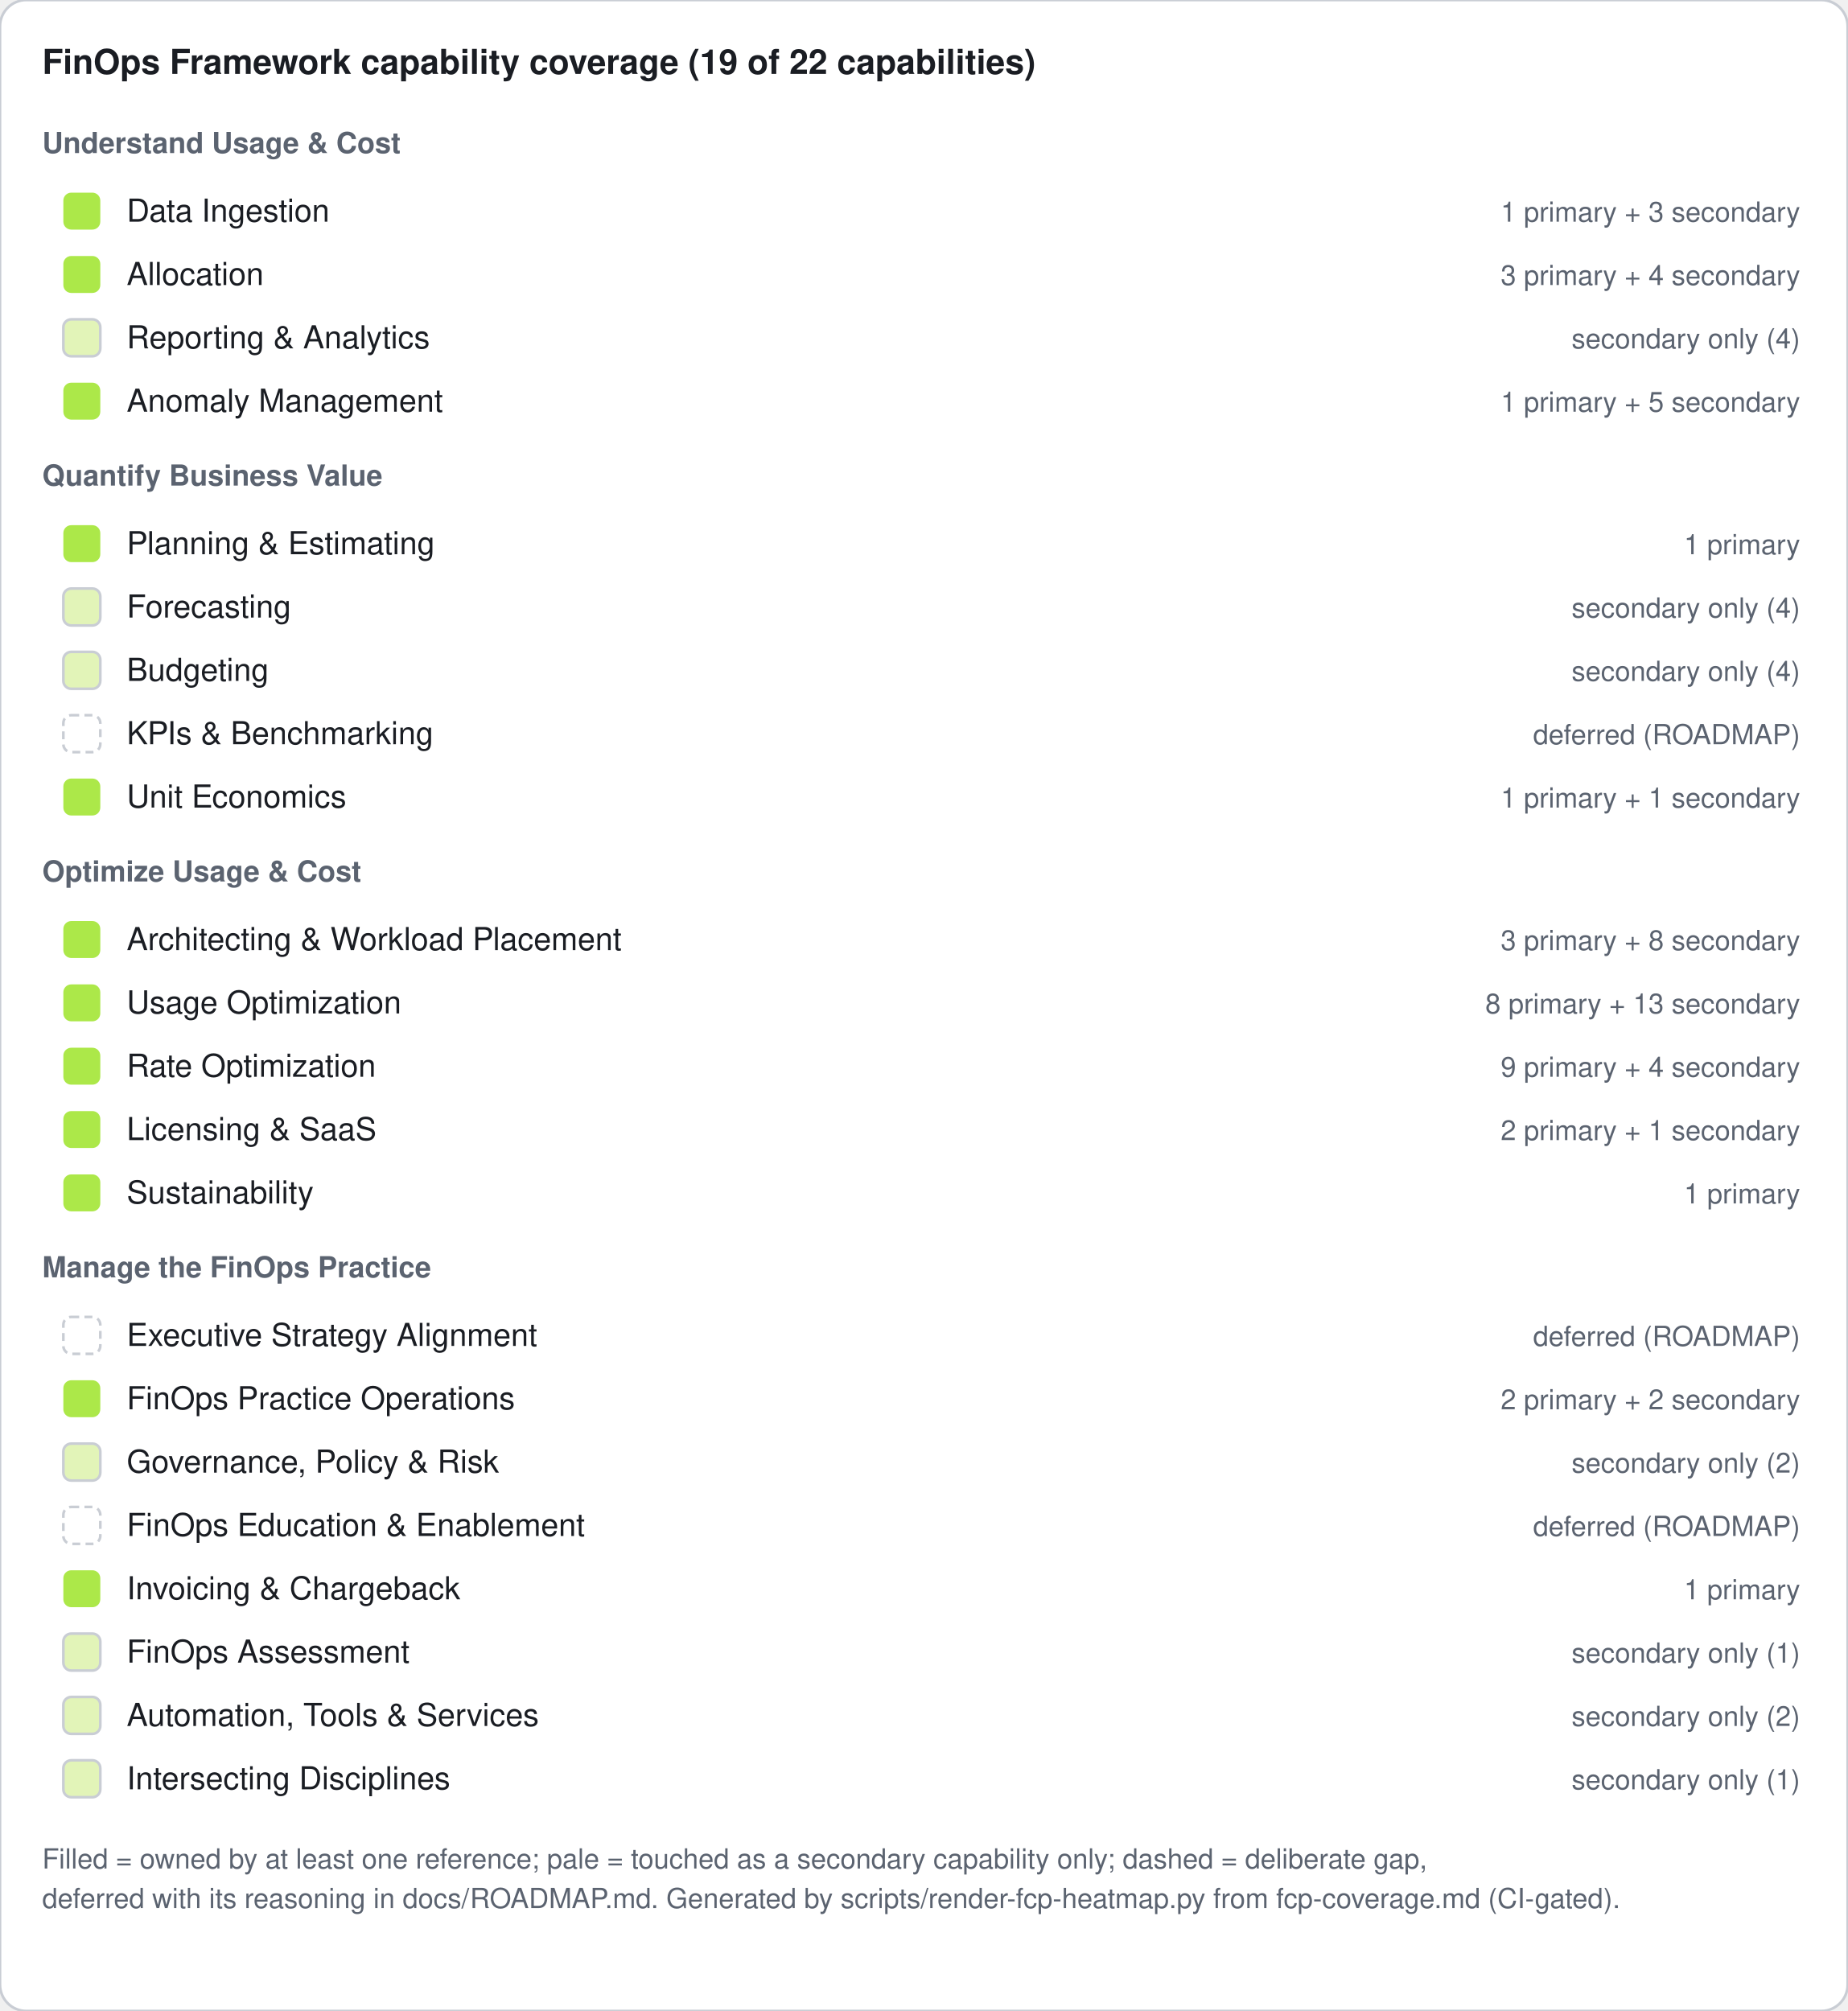
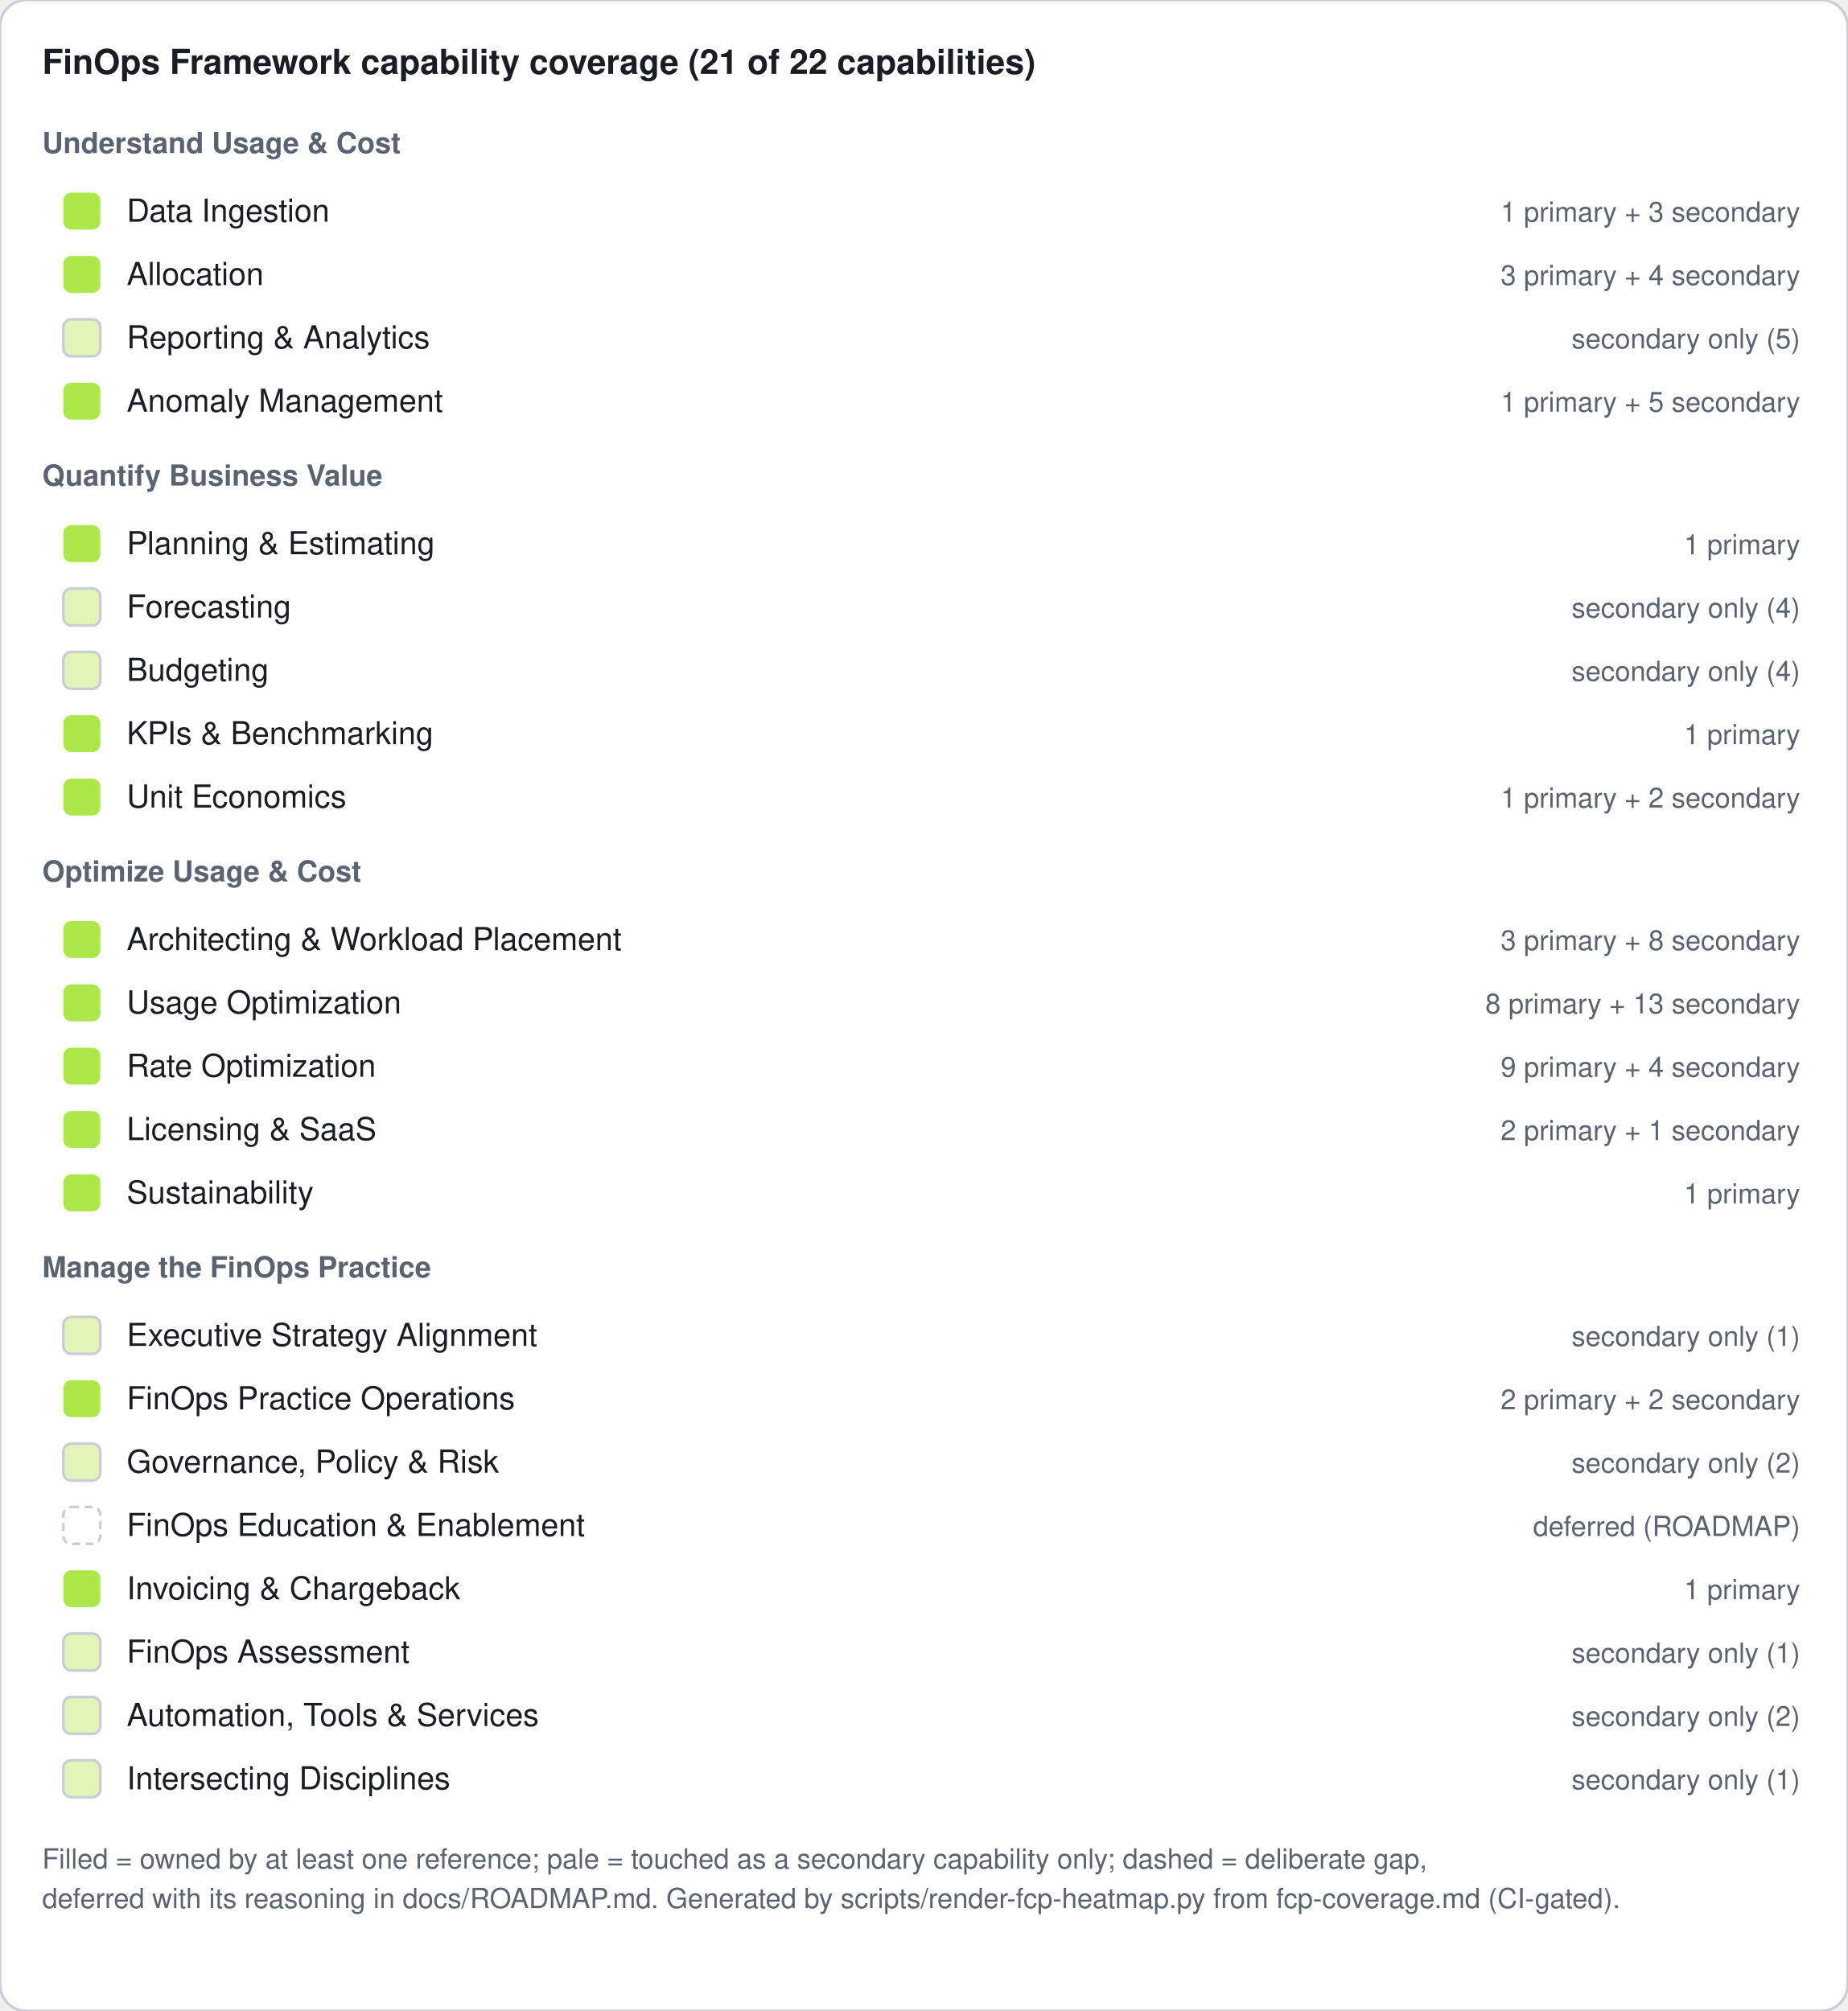
- <svg xmlns="http://www.w3.org/2000/svg" width="700" height="762" viewBox="0 0 700 762" role="img" aria-label="FinOps Framework capability coverage: 19 of 22 capabilities covered by the reference library">
+ <svg xmlns="http://www.w3.org/2000/svg" width="700" height="762" viewBox="0 0 700 762" role="img" aria-label="FinOps Framework capability coverage: 21 of 22 capabilities covered by the reference library">
  <rect width="700" height="762" rx="10" fill="#ffffff" stroke="#c9cdd4" />
-   <text x="16" y="28" font-family="Segoe UI, Helvetica, Arial, sans-serif" font-size="13" font-weight="600" fill="#1a1d23">FinOps Framework capability coverage (19 of 22 capabilities)</text>
+   <text x="16" y="28" font-family="Segoe UI, Helvetica, Arial, sans-serif" font-size="13" font-weight="600" fill="#1a1d23">FinOps Framework capability coverage (21 of 22 capabilities)</text>
  <text x="16" y="58" font-family="Segoe UI, Helvetica, Arial, sans-serif" font-size="11" font-weight="600" fill="#5b6370">Understand Usage &amp; Cost</text>
  <rect x="24" y="73" width="14" height="14" rx="3" fill="#ace849" />
  <text x="48" y="84" font-family="Segoe UI, Helvetica, Arial, sans-serif" font-size="12" fill="#1a1d23">Data Ingestion</text>
  <text x="682" y="84" font-family="Segoe UI, Helvetica, Arial, sans-serif" font-size="10.5" fill="#5b6370" text-anchor="end">1 primary + 3 secondary</text>
  <rect x="24" y="97" width="14" height="14" rx="3" fill="#ace849" />
  <text x="48" y="108" font-family="Segoe UI, Helvetica, Arial, sans-serif" font-size="12" fill="#1a1d23">Allocation</text>
  <text x="682" y="108" font-family="Segoe UI, Helvetica, Arial, sans-serif" font-size="10.5" fill="#5b6370" text-anchor="end">3 primary + 4 secondary</text>
  <rect x="24" y="121" width="14" height="14" rx="3" fill="#e2f4b8" stroke="#c9cdd4" />
  <text x="48" y="132" font-family="Segoe UI, Helvetica, Arial, sans-serif" font-size="12" fill="#1a1d23">Reporting &amp; Analytics</text>
-   <text x="682" y="132" font-family="Segoe UI, Helvetica, Arial, sans-serif" font-size="10.5" fill="#5b6370" text-anchor="end">secondary only (4)</text>
+   <text x="682" y="132" font-family="Segoe UI, Helvetica, Arial, sans-serif" font-size="10.5" fill="#5b6370" text-anchor="end">secondary only (5)</text>
  <rect x="24" y="145" width="14" height="14" rx="3" fill="#ace849" />
  <text x="48" y="156" font-family="Segoe UI, Helvetica, Arial, sans-serif" font-size="12" fill="#1a1d23">Anomaly Management</text>
  <text x="682" y="156" font-family="Segoe UI, Helvetica, Arial, sans-serif" font-size="10.5" fill="#5b6370" text-anchor="end">1 primary + 5 secondary</text>
  <text x="16" y="184" font-family="Segoe UI, Helvetica, Arial, sans-serif" font-size="11" font-weight="600" fill="#5b6370">Quantify Business Value</text>
  <rect x="24" y="199" width="14" height="14" rx="3" fill="#ace849" />
  <text x="48" y="210" font-family="Segoe UI, Helvetica, Arial, sans-serif" font-size="12" fill="#1a1d23">Planning &amp; Estimating</text>
  <text x="682" y="210" font-family="Segoe UI, Helvetica, Arial, sans-serif" font-size="10.5" fill="#5b6370" text-anchor="end">1 primary</text>
  <rect x="24" y="223" width="14" height="14" rx="3" fill="#e2f4b8" stroke="#c9cdd4" />
  <text x="48" y="234" font-family="Segoe UI, Helvetica, Arial, sans-serif" font-size="12" fill="#1a1d23">Forecasting</text>
  <text x="682" y="234" font-family="Segoe UI, Helvetica, Arial, sans-serif" font-size="10.5" fill="#5b6370" text-anchor="end">secondary only (4)</text>
  <rect x="24" y="247" width="14" height="14" rx="3" fill="#e2f4b8" stroke="#c9cdd4" />
  <text x="48" y="258" font-family="Segoe UI, Helvetica, Arial, sans-serif" font-size="12" fill="#1a1d23">Budgeting</text>
  <text x="682" y="258" font-family="Segoe UI, Helvetica, Arial, sans-serif" font-size="10.5" fill="#5b6370" text-anchor="end">secondary only (4)</text>
-   <rect x="24" y="271" width="14" height="14" rx="3" fill="#ffffff" stroke="#c9cdd4" stroke-dasharray="3 2" />
+   <rect x="24" y="271" width="14" height="14" rx="3" fill="#ace849" />
  <text x="48" y="282" font-family="Segoe UI, Helvetica, Arial, sans-serif" font-size="12" fill="#1a1d23">KPIs &amp; Benchmarking</text>
-   <text x="682" y="282" font-family="Segoe UI, Helvetica, Arial, sans-serif" font-size="10.5" fill="#5b6370" text-anchor="end">deferred (ROADMAP)</text>
+   <text x="682" y="282" font-family="Segoe UI, Helvetica, Arial, sans-serif" font-size="10.5" fill="#5b6370" text-anchor="end">1 primary</text>
  <rect x="24" y="295" width="14" height="14" rx="3" fill="#ace849" />
  <text x="48" y="306" font-family="Segoe UI, Helvetica, Arial, sans-serif" font-size="12" fill="#1a1d23">Unit Economics</text>
-   <text x="682" y="306" font-family="Segoe UI, Helvetica, Arial, sans-serif" font-size="10.5" fill="#5b6370" text-anchor="end">1 primary + 1 secondary</text>
+   <text x="682" y="306" font-family="Segoe UI, Helvetica, Arial, sans-serif" font-size="10.5" fill="#5b6370" text-anchor="end">1 primary + 2 secondary</text>
  <text x="16" y="334" font-family="Segoe UI, Helvetica, Arial, sans-serif" font-size="11" font-weight="600" fill="#5b6370">Optimize Usage &amp; Cost</text>
  <rect x="24" y="349" width="14" height="14" rx="3" fill="#ace849" />
  <text x="48" y="360" font-family="Segoe UI, Helvetica, Arial, sans-serif" font-size="12" fill="#1a1d23">Architecting &amp; Workload Placement</text>
  <text x="682" y="360" font-family="Segoe UI, Helvetica, Arial, sans-serif" font-size="10.5" fill="#5b6370" text-anchor="end">3 primary + 8 secondary</text>
  <rect x="24" y="373" width="14" height="14" rx="3" fill="#ace849" />
  <text x="48" y="384" font-family="Segoe UI, Helvetica, Arial, sans-serif" font-size="12" fill="#1a1d23">Usage Optimization</text>
  <text x="682" y="384" font-family="Segoe UI, Helvetica, Arial, sans-serif" font-size="10.5" fill="#5b6370" text-anchor="end">8 primary + 13 secondary</text>
  <rect x="24" y="397" width="14" height="14" rx="3" fill="#ace849" />
  <text x="48" y="408" font-family="Segoe UI, Helvetica, Arial, sans-serif" font-size="12" fill="#1a1d23">Rate Optimization</text>
  <text x="682" y="408" font-family="Segoe UI, Helvetica, Arial, sans-serif" font-size="10.5" fill="#5b6370" text-anchor="end">9 primary + 4 secondary</text>
  <rect x="24" y="421" width="14" height="14" rx="3" fill="#ace849" />
  <text x="48" y="432" font-family="Segoe UI, Helvetica, Arial, sans-serif" font-size="12" fill="#1a1d23">Licensing &amp; SaaS</text>
  <text x="682" y="432" font-family="Segoe UI, Helvetica, Arial, sans-serif" font-size="10.5" fill="#5b6370" text-anchor="end">2 primary + 1 secondary</text>
  <rect x="24" y="445" width="14" height="14" rx="3" fill="#ace849" />
  <text x="48" y="456" font-family="Segoe UI, Helvetica, Arial, sans-serif" font-size="12" fill="#1a1d23">Sustainability</text>
  <text x="682" y="456" font-family="Segoe UI, Helvetica, Arial, sans-serif" font-size="10.5" fill="#5b6370" text-anchor="end">1 primary</text>
  <text x="16" y="484" font-family="Segoe UI, Helvetica, Arial, sans-serif" font-size="11" font-weight="600" fill="#5b6370">Manage the FinOps Practice</text>
-   <rect x="24" y="499" width="14" height="14" rx="3" fill="#ffffff" stroke="#c9cdd4" stroke-dasharray="3 2" />
+   <rect x="24" y="499" width="14" height="14" rx="3" fill="#e2f4b8" stroke="#c9cdd4" />
  <text x="48" y="510" font-family="Segoe UI, Helvetica, Arial, sans-serif" font-size="12" fill="#1a1d23">Executive Strategy Alignment</text>
-   <text x="682" y="510" font-family="Segoe UI, Helvetica, Arial, sans-serif" font-size="10.5" fill="#5b6370" text-anchor="end">deferred (ROADMAP)</text>
+   <text x="682" y="510" font-family="Segoe UI, Helvetica, Arial, sans-serif" font-size="10.5" fill="#5b6370" text-anchor="end">secondary only (1)</text>
  <rect x="24" y="523" width="14" height="14" rx="3" fill="#ace849" />
  <text x="48" y="534" font-family="Segoe UI, Helvetica, Arial, sans-serif" font-size="12" fill="#1a1d23">FinOps Practice Operations</text>
  <text x="682" y="534" font-family="Segoe UI, Helvetica, Arial, sans-serif" font-size="10.5" fill="#5b6370" text-anchor="end">2 primary + 2 secondary</text>
  <rect x="24" y="547" width="14" height="14" rx="3" fill="#e2f4b8" stroke="#c9cdd4" />
  <text x="48" y="558" font-family="Segoe UI, Helvetica, Arial, sans-serif" font-size="12" fill="#1a1d23">Governance, Policy &amp; Risk</text>
  <text x="682" y="558" font-family="Segoe UI, Helvetica, Arial, sans-serif" font-size="10.5" fill="#5b6370" text-anchor="end">secondary only (2)</text>
  <rect x="24" y="571" width="14" height="14" rx="3" fill="#ffffff" stroke="#c9cdd4" stroke-dasharray="3 2" />
  <text x="48" y="582" font-family="Segoe UI, Helvetica, Arial, sans-serif" font-size="12" fill="#1a1d23">FinOps Education &amp; Enablement</text>
  <text x="682" y="582" font-family="Segoe UI, Helvetica, Arial, sans-serif" font-size="10.5" fill="#5b6370" text-anchor="end">deferred (ROADMAP)</text>
  <rect x="24" y="595" width="14" height="14" rx="3" fill="#ace849" />
  <text x="48" y="606" font-family="Segoe UI, Helvetica, Arial, sans-serif" font-size="12" fill="#1a1d23">Invoicing &amp; Chargeback</text>
  <text x="682" y="606" font-family="Segoe UI, Helvetica, Arial, sans-serif" font-size="10.5" fill="#5b6370" text-anchor="end">1 primary</text>
  <rect x="24" y="619" width="14" height="14" rx="3" fill="#e2f4b8" stroke="#c9cdd4" />
  <text x="48" y="630" font-family="Segoe UI, Helvetica, Arial, sans-serif" font-size="12" fill="#1a1d23">FinOps Assessment</text>
  <text x="682" y="630" font-family="Segoe UI, Helvetica, Arial, sans-serif" font-size="10.5" fill="#5b6370" text-anchor="end">secondary only (1)</text>
  <rect x="24" y="643" width="14" height="14" rx="3" fill="#e2f4b8" stroke="#c9cdd4" />
  <text x="48" y="654" font-family="Segoe UI, Helvetica, Arial, sans-serif" font-size="12" fill="#1a1d23">Automation, Tools &amp; Services</text>
  <text x="682" y="654" font-family="Segoe UI, Helvetica, Arial, sans-serif" font-size="10.5" fill="#5b6370" text-anchor="end">secondary only (2)</text>
  <rect x="24" y="667" width="14" height="14" rx="3" fill="#e2f4b8" stroke="#c9cdd4" />
  <text x="48" y="678" font-family="Segoe UI, Helvetica, Arial, sans-serif" font-size="12" fill="#1a1d23">Intersecting Disciplines</text>
  <text x="682" y="678" font-family="Segoe UI, Helvetica, Arial, sans-serif" font-size="10.5" fill="#5b6370" text-anchor="end">secondary only (1)</text>
  <text x="16" y="708" font-family="Segoe UI, Helvetica, Arial, sans-serif" font-size="10.5" fill="#5b6370">Filled = owned by at least one reference; pale = touched as a secondary capability only; dashed = deliberate gap,</text>
  <text x="16" y="723" font-family="Segoe UI, Helvetica, Arial, sans-serif" font-size="10.5" fill="#5b6370">deferred with its reasoning in docs/ROADMAP.md. Generated by scripts/render-fcp-heatmap.py from fcp-coverage.md (CI-gated).</text>
</svg>
